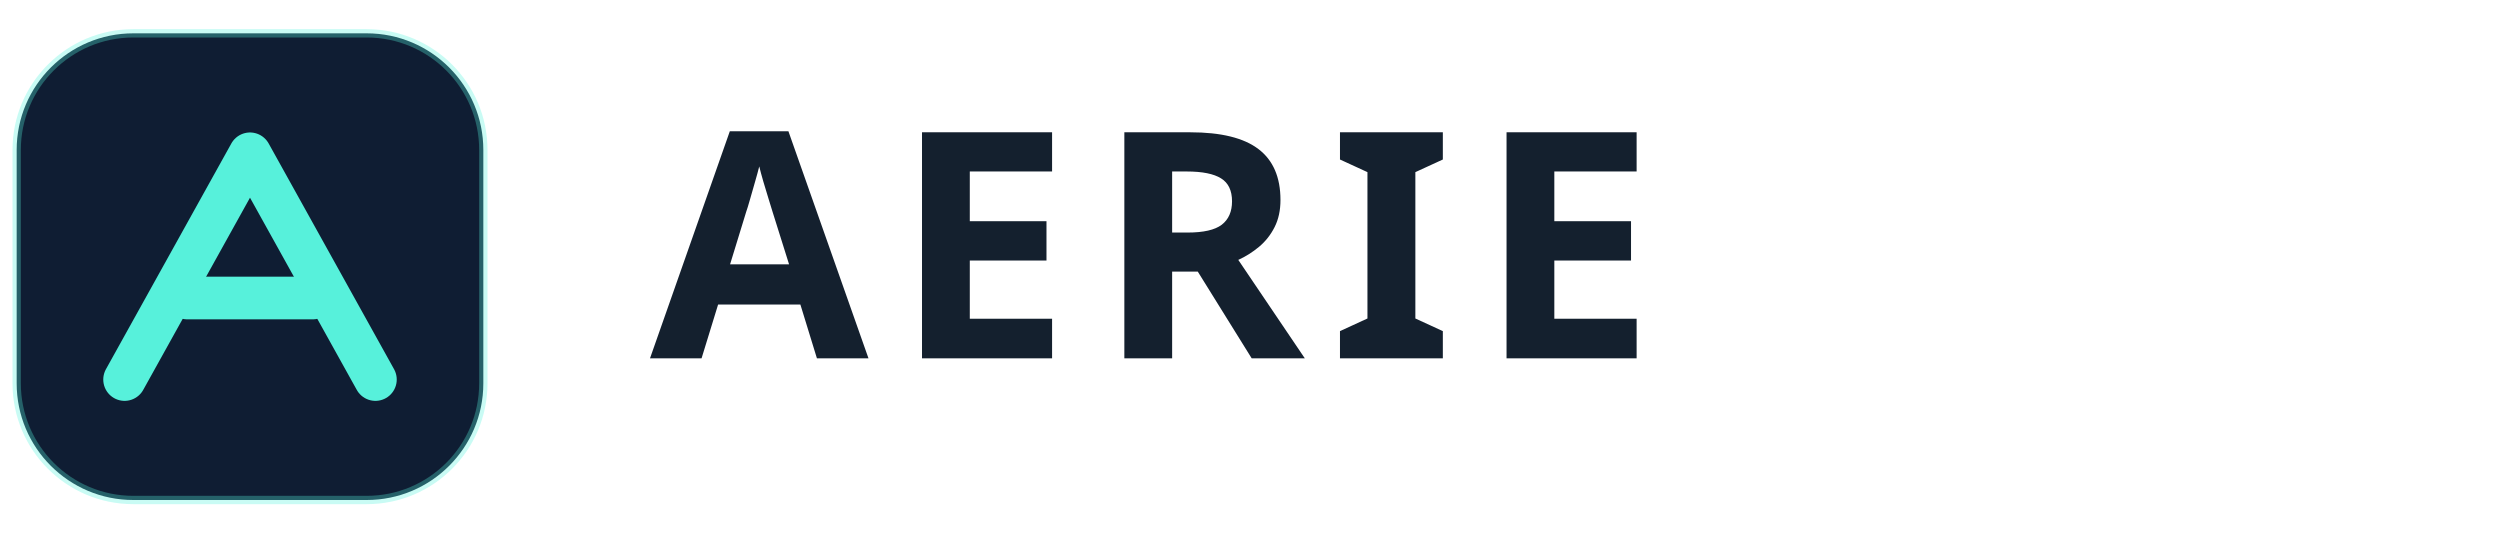
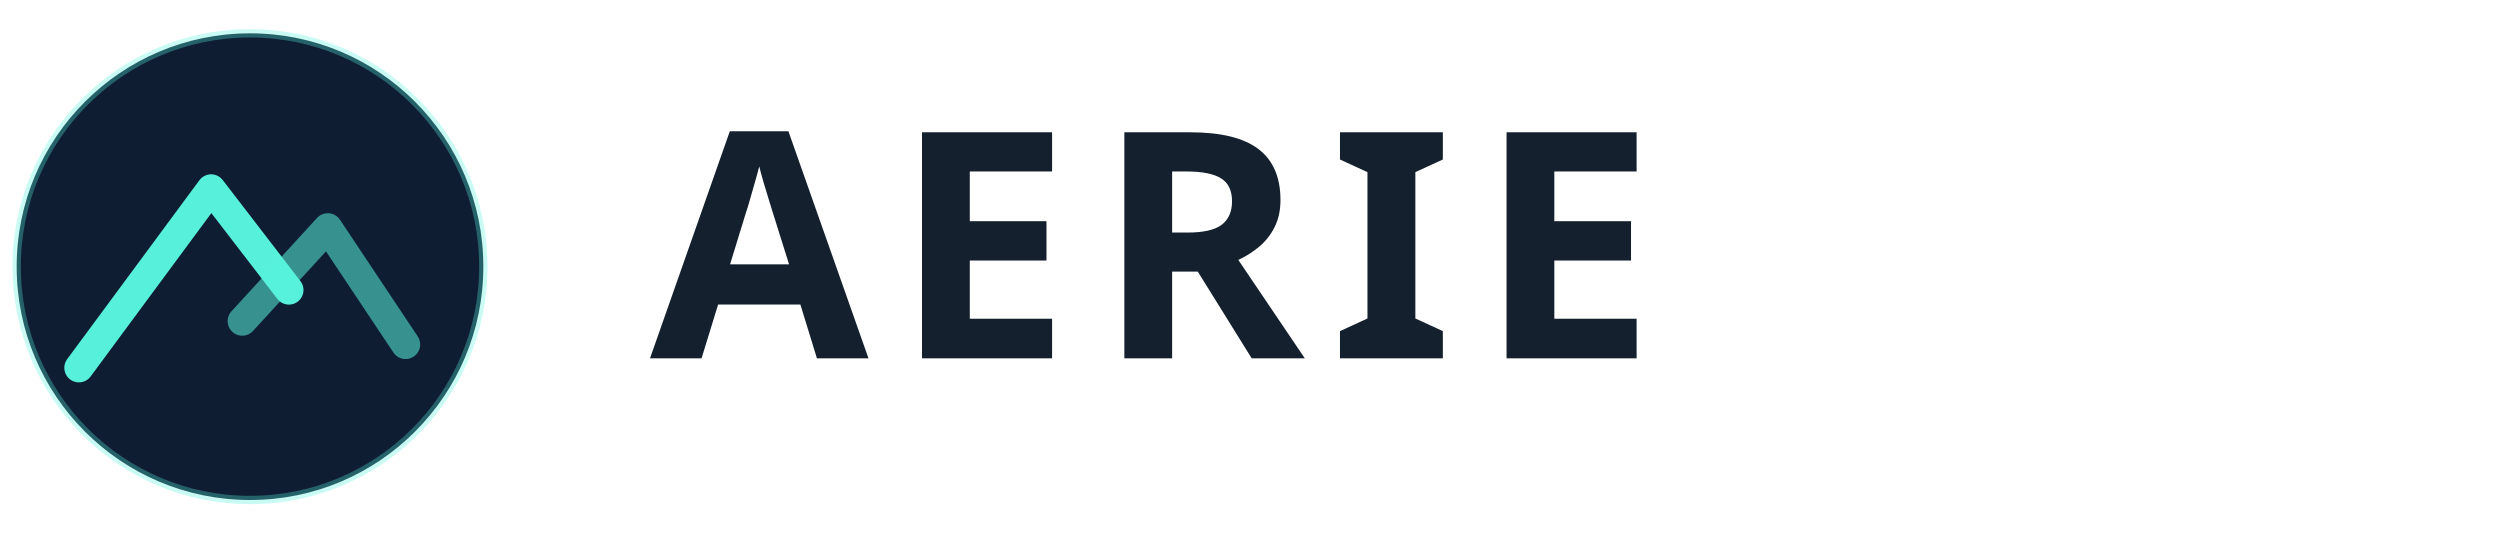
<svg xmlns="http://www.w3.org/2000/svg" width="300" height="64" viewBox="0 0 300 64" role="img" aria-label="AERIE">
-   <rect x="2" y="4" width="56" height="56" rx="14" fill="#0f1d33" stroke="#57f1db" stroke-opacity="0.32" />
-   <g transform="translate(2 4) scale(1.75)">
-     <g transform="translate(16 16) scale(0.86) translate(-16 -16)" fill="none" stroke="#57f1db" stroke-width="3.4" stroke-linecap="round" stroke-linejoin="round">
-       <path d="M 6 25 L 16 7 L 26 25" />
-       <path d="M 11 18.5 L 21 18.5" />
-     </g>
+   <circle cx="30" cy="32" r="28" fill="#0f1d33" stroke="#57f1db" stroke-opacity="0.32" stroke-width="1" />
+   <g transform="translate(2 4) scale(0.4667)" fill="none" stroke="#57f1db" stroke-width="7.5" stroke-linecap="round" stroke-linejoin="round">
+     <polyline points="16,86 50,40 70,66" />
+     <polyline points="58,74 80,50 100,80" stroke-opacity="0.55" />
  </g>
  <text x="78" y="43" font-family="Manrope, 'Segoe UI', system-ui, -apple-system, sans-serif" font-size="38" font-weight="800" letter-spacing="3" fill="#14202e">AERIE</text>
</svg>
